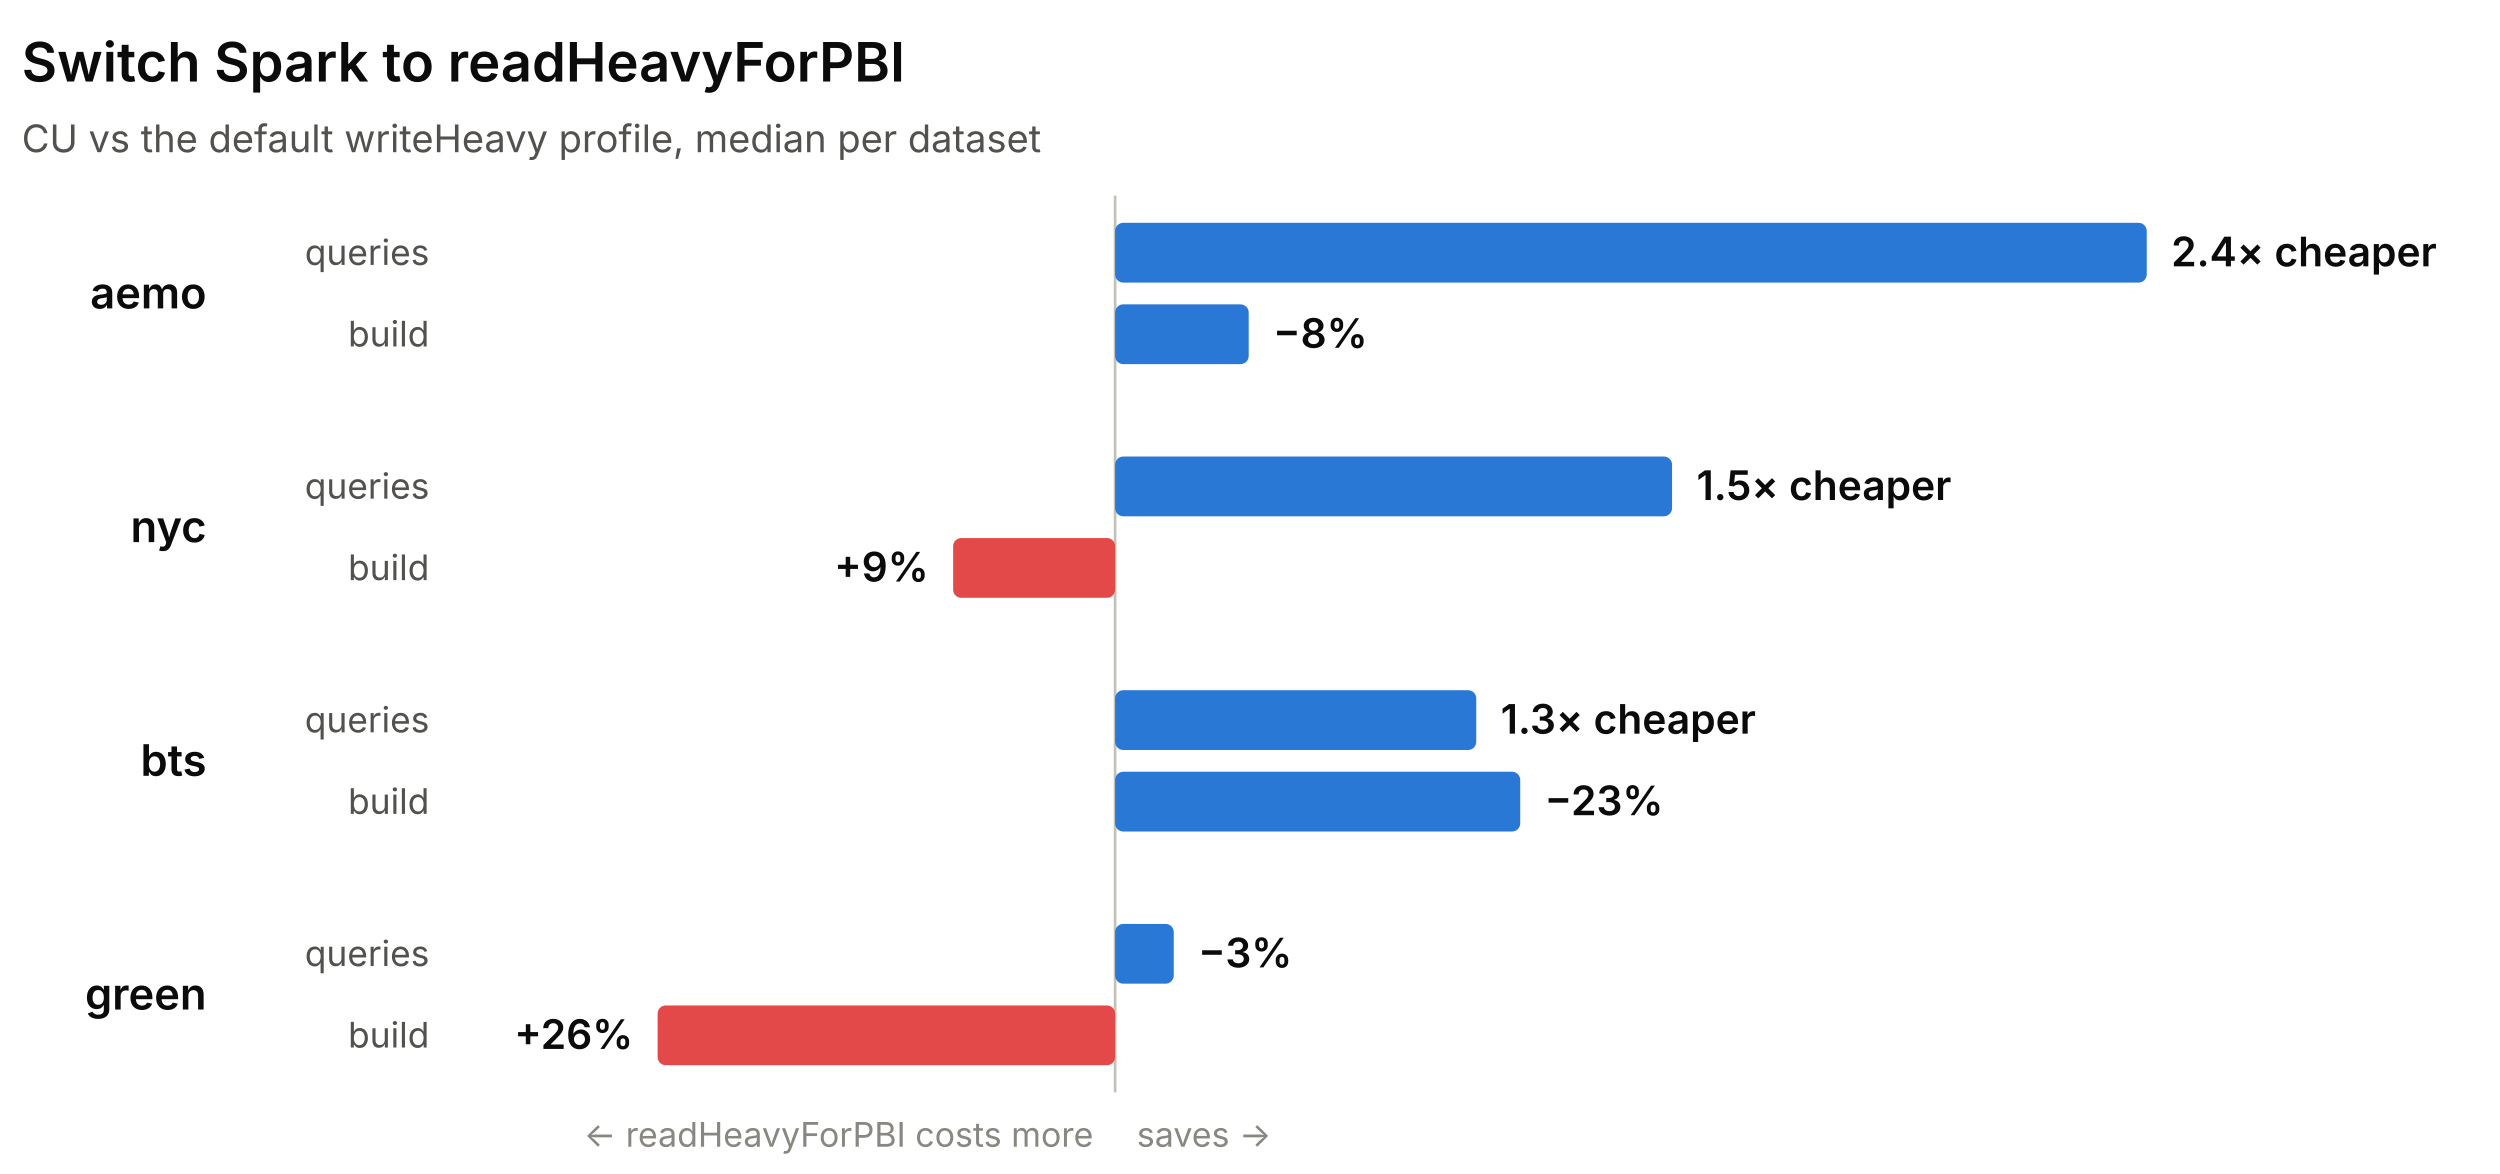
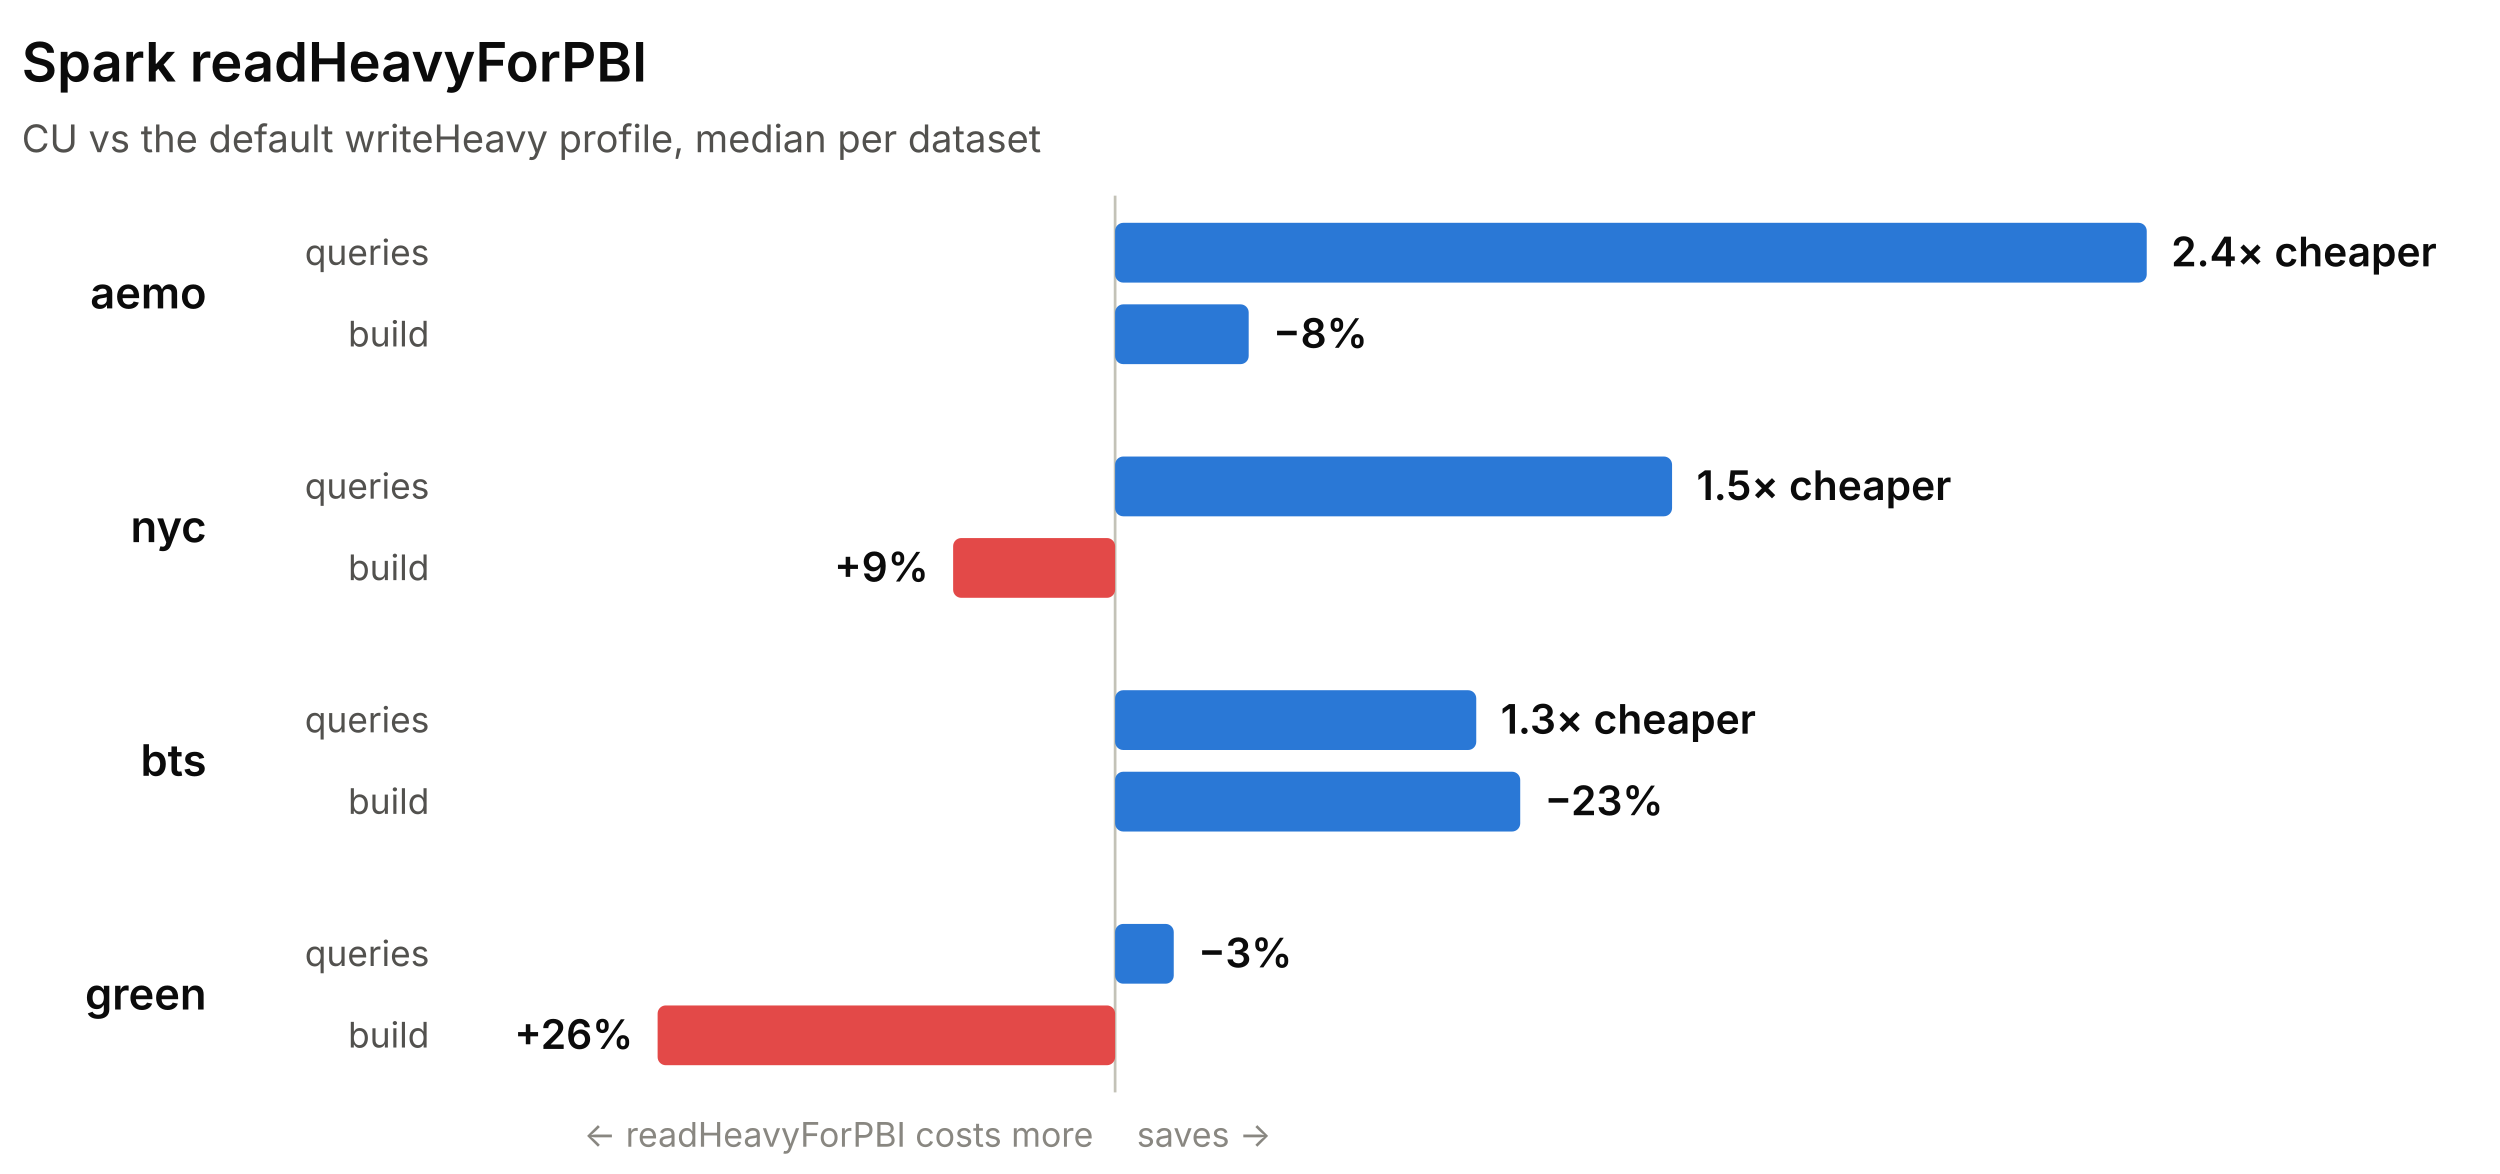
<svg xmlns="http://www.w3.org/2000/svg" width="920" height="432" viewBox="0 0 920 432" role="img" font-family="system-ui, -apple-system, 'Segoe UI', sans-serif">
  <line x1="410.36" y1="72" x2="410.36" y2="402" stroke="#c3c2b7" stroke-width="1" />
-   <text x="8" y="30" fill="#0b0b0b" font-size="20" font-weight="600">Switch Spark to readHeavyForPBI</text>
+   <text x="8" y="30" fill="#0b0b0b" font-size="20" font-weight="600">Spark readHeavyForPBI</text>
  <text x="8" y="56" fill="#52514e" font-size="14">CU vs the default writeHeavy profile, median per dataset</text>
  <text x="76" y="113.5" fill="#0b0b0b" font-size="16" font-weight="600" text-anchor="end">aemo</text>
  <text x="158" y="97.5" fill="#52514e" font-size="13" text-anchor="end">queries</text>
  <rect x="410.36" y="82" width="379.64" height="22" rx="3" fill="#2a78d6" />
  <text x="799" y="98" fill="#0b0b0b" font-size="15" font-weight="600" text-anchor="start">2.4× cheaper</text>
  <text x="158" y="127.5" fill="#52514e" font-size="13" text-anchor="end">build</text>
  <rect x="410.36" y="112" width="49.16" height="22" rx="3" fill="#2a78d6" />
  <text x="468.52" y="128" fill="#0b0b0b" font-size="15" font-weight="600" text-anchor="start">−8%</text>
  <text x="76" y="199.5" fill="#0b0b0b" font-size="16" font-weight="600" text-anchor="end">nyc</text>
  <text x="158" y="183.5" fill="#52514e" font-size="13" text-anchor="end">queries</text>
  <rect x="410.36" y="168" width="204.96" height="22" rx="3" fill="#2a78d6" />
  <text x="624.32" y="184" fill="#0b0b0b" font-size="15" font-weight="600" text-anchor="start">1.5× cheaper</text>
  <text x="158" y="213.5" fill="#52514e" font-size="13" text-anchor="end">build</text>
  <rect x="350.75" y="198" width="59.61" height="22" rx="3" fill="#e34948" />
  <text x="341.75" y="214" fill="#0b0b0b" font-size="15" font-weight="600" text-anchor="end">+9%</text>
  <text x="76" y="285.5" fill="#0b0b0b" font-size="16" font-weight="600" text-anchor="end">bts</text>
  <text x="158" y="269.5" fill="#52514e" font-size="13" text-anchor="end">queries</text>
  <rect x="410.36" y="254" width="132.9" height="22" rx="3" fill="#2a78d6" />
  <text x="552.26" y="270" fill="#0b0b0b" font-size="15" font-weight="600" text-anchor="start">1.3× cheaper</text>
  <text x="158" y="299.5" fill="#52514e" font-size="13" text-anchor="end">build</text>
  <rect x="410.36" y="284" width="149.08" height="22" rx="3" fill="#2a78d6" />
  <text x="568.44" y="300" fill="#0b0b0b" font-size="15" font-weight="600" text-anchor="start">−23%</text>
  <text x="76" y="371.5" fill="#0b0b0b" font-size="16" font-weight="600" text-anchor="end">green</text>
  <text x="158" y="355.5" fill="#52514e" font-size="13" text-anchor="end">queries</text>
  <rect x="410.36" y="340" width="21.58" height="22" rx="3" fill="#2a78d6" />
  <text x="440.94" y="356" fill="#0b0b0b" font-size="15" font-weight="600" text-anchor="start">−3%</text>
  <text x="158" y="385.5" fill="#52514e" font-size="13" text-anchor="end">build</text>
  <rect x="242" y="370" width="168.36" height="22" rx="3" fill="#e34948" />
  <text x="233" y="386" fill="#0b0b0b" font-size="15" font-weight="600" text-anchor="end">+26%</text>
  <text x="402.36" y="422" fill="#898781" font-size="12.5" text-anchor="end">← readHeavyForPBI costs more</text>
  <text x="418.36" y="422" fill="#898781" font-size="12.5" text-anchor="start">saves →</text>
</svg>
